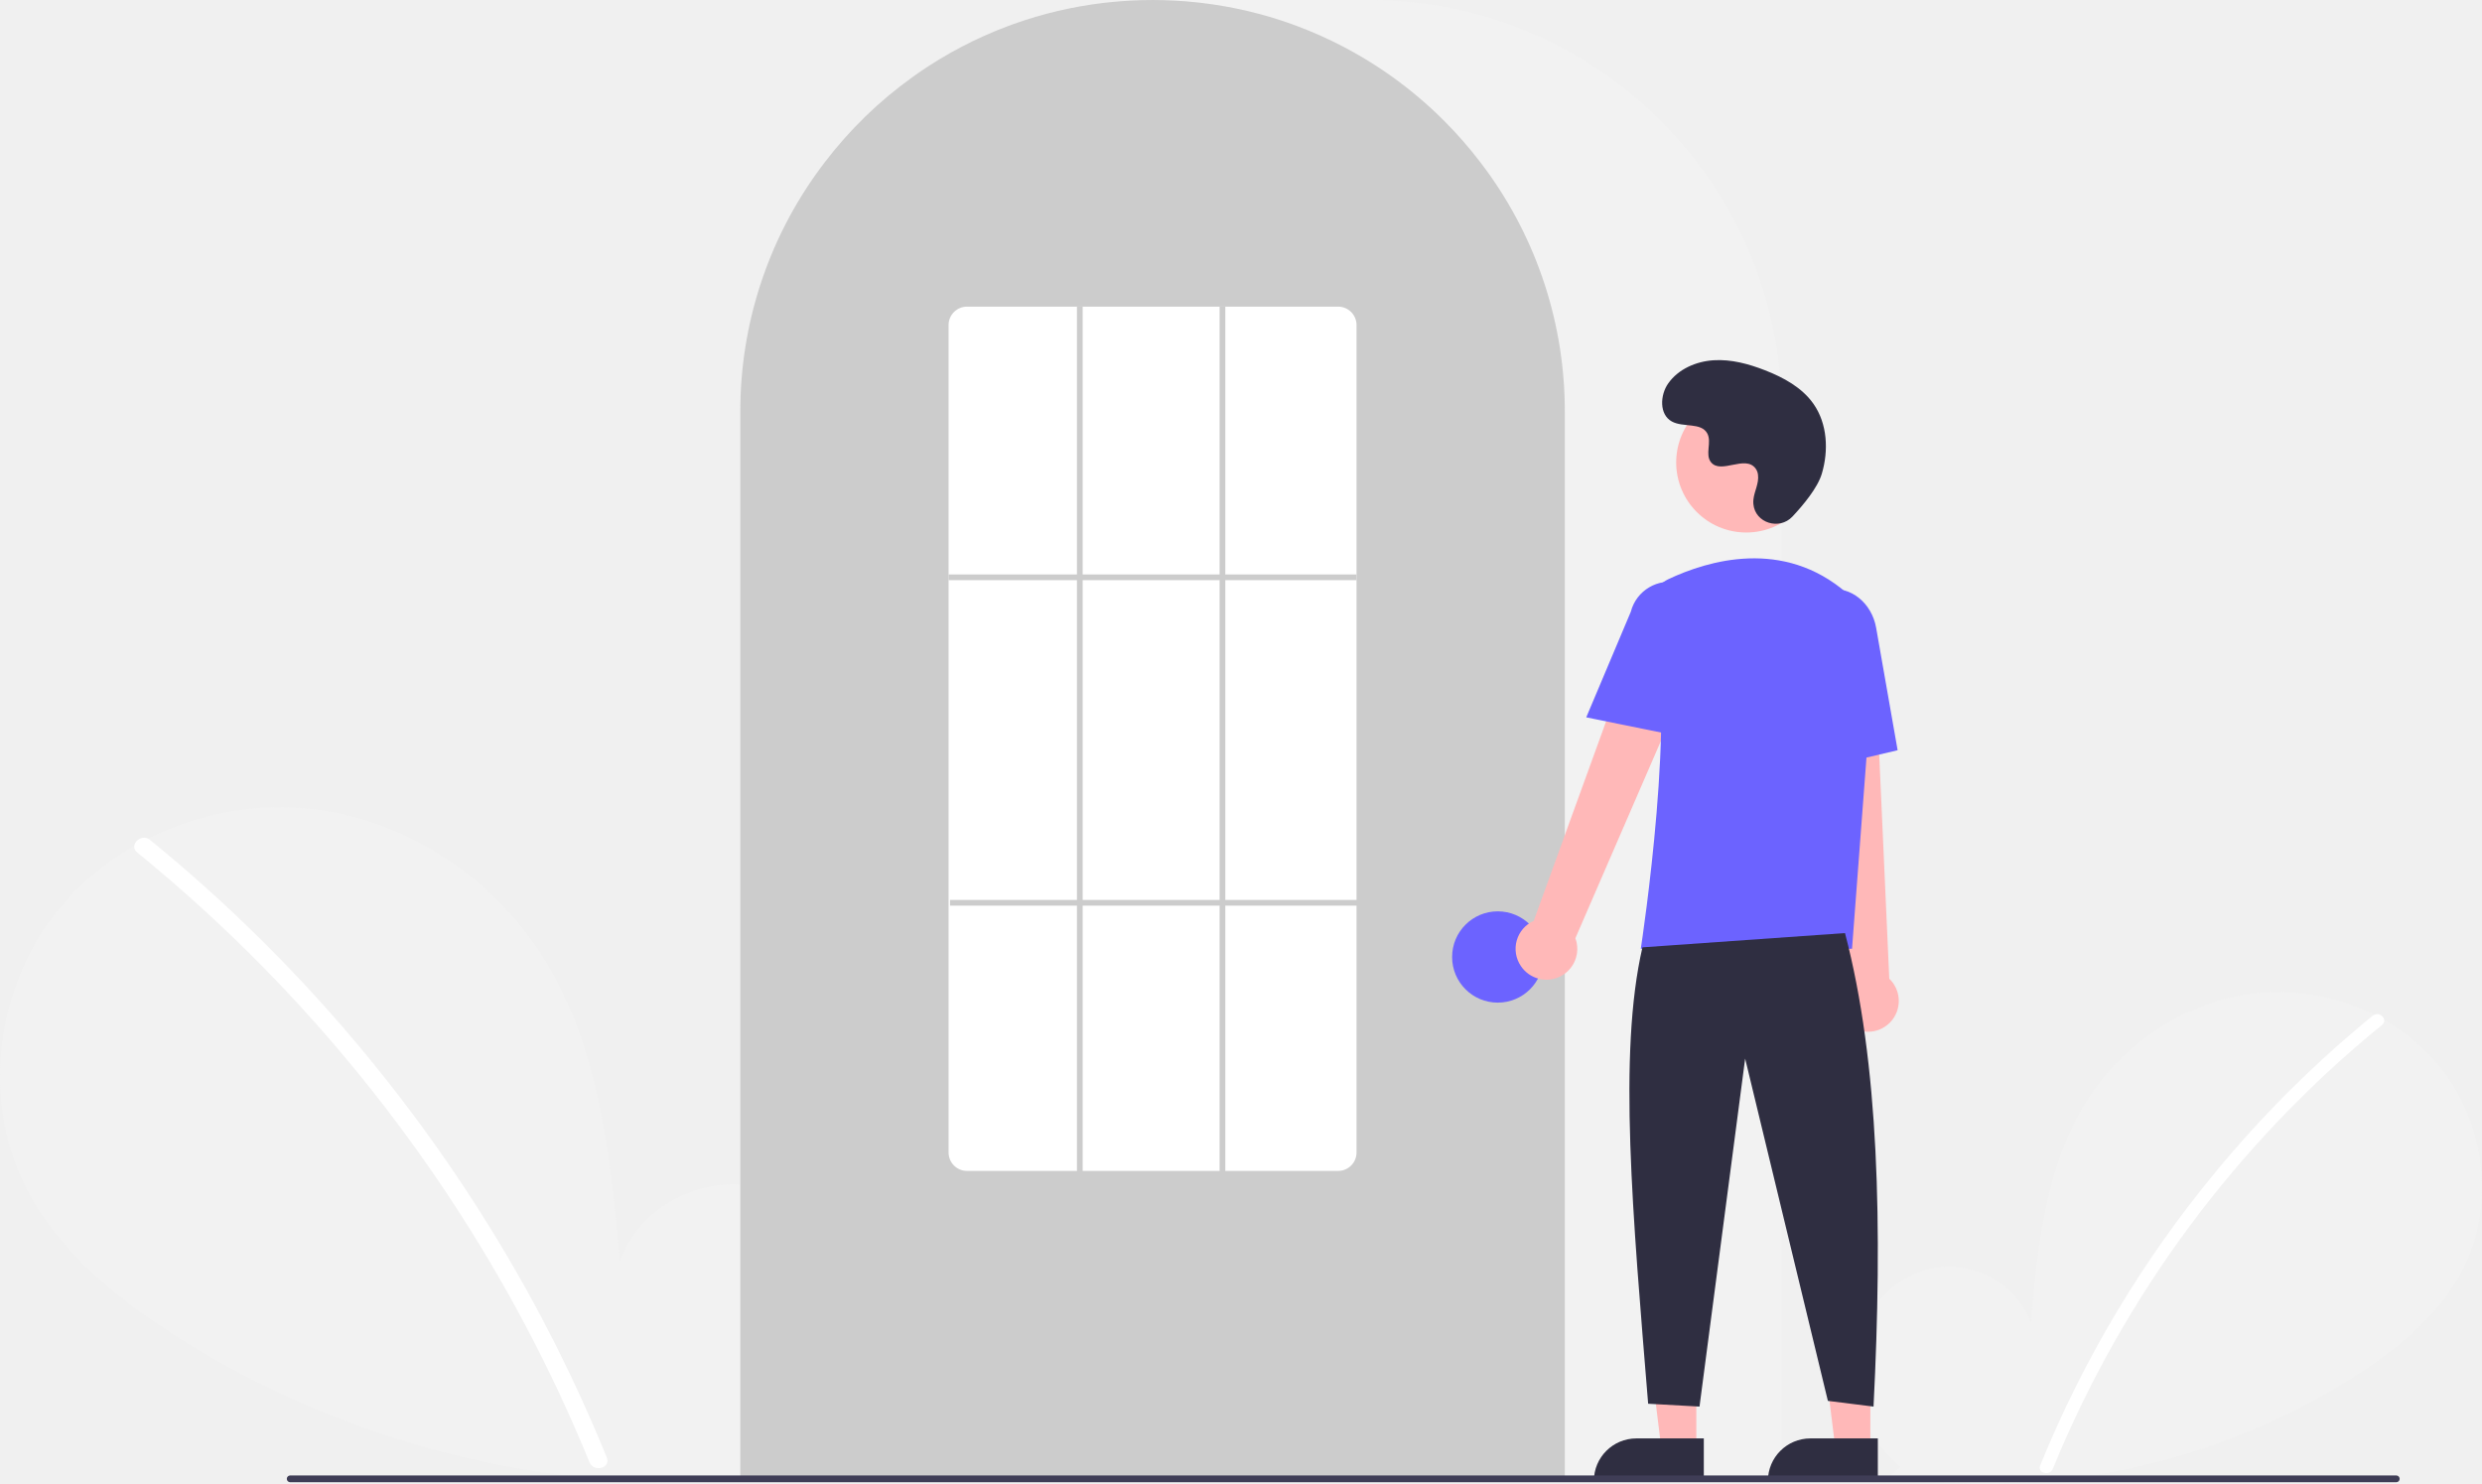
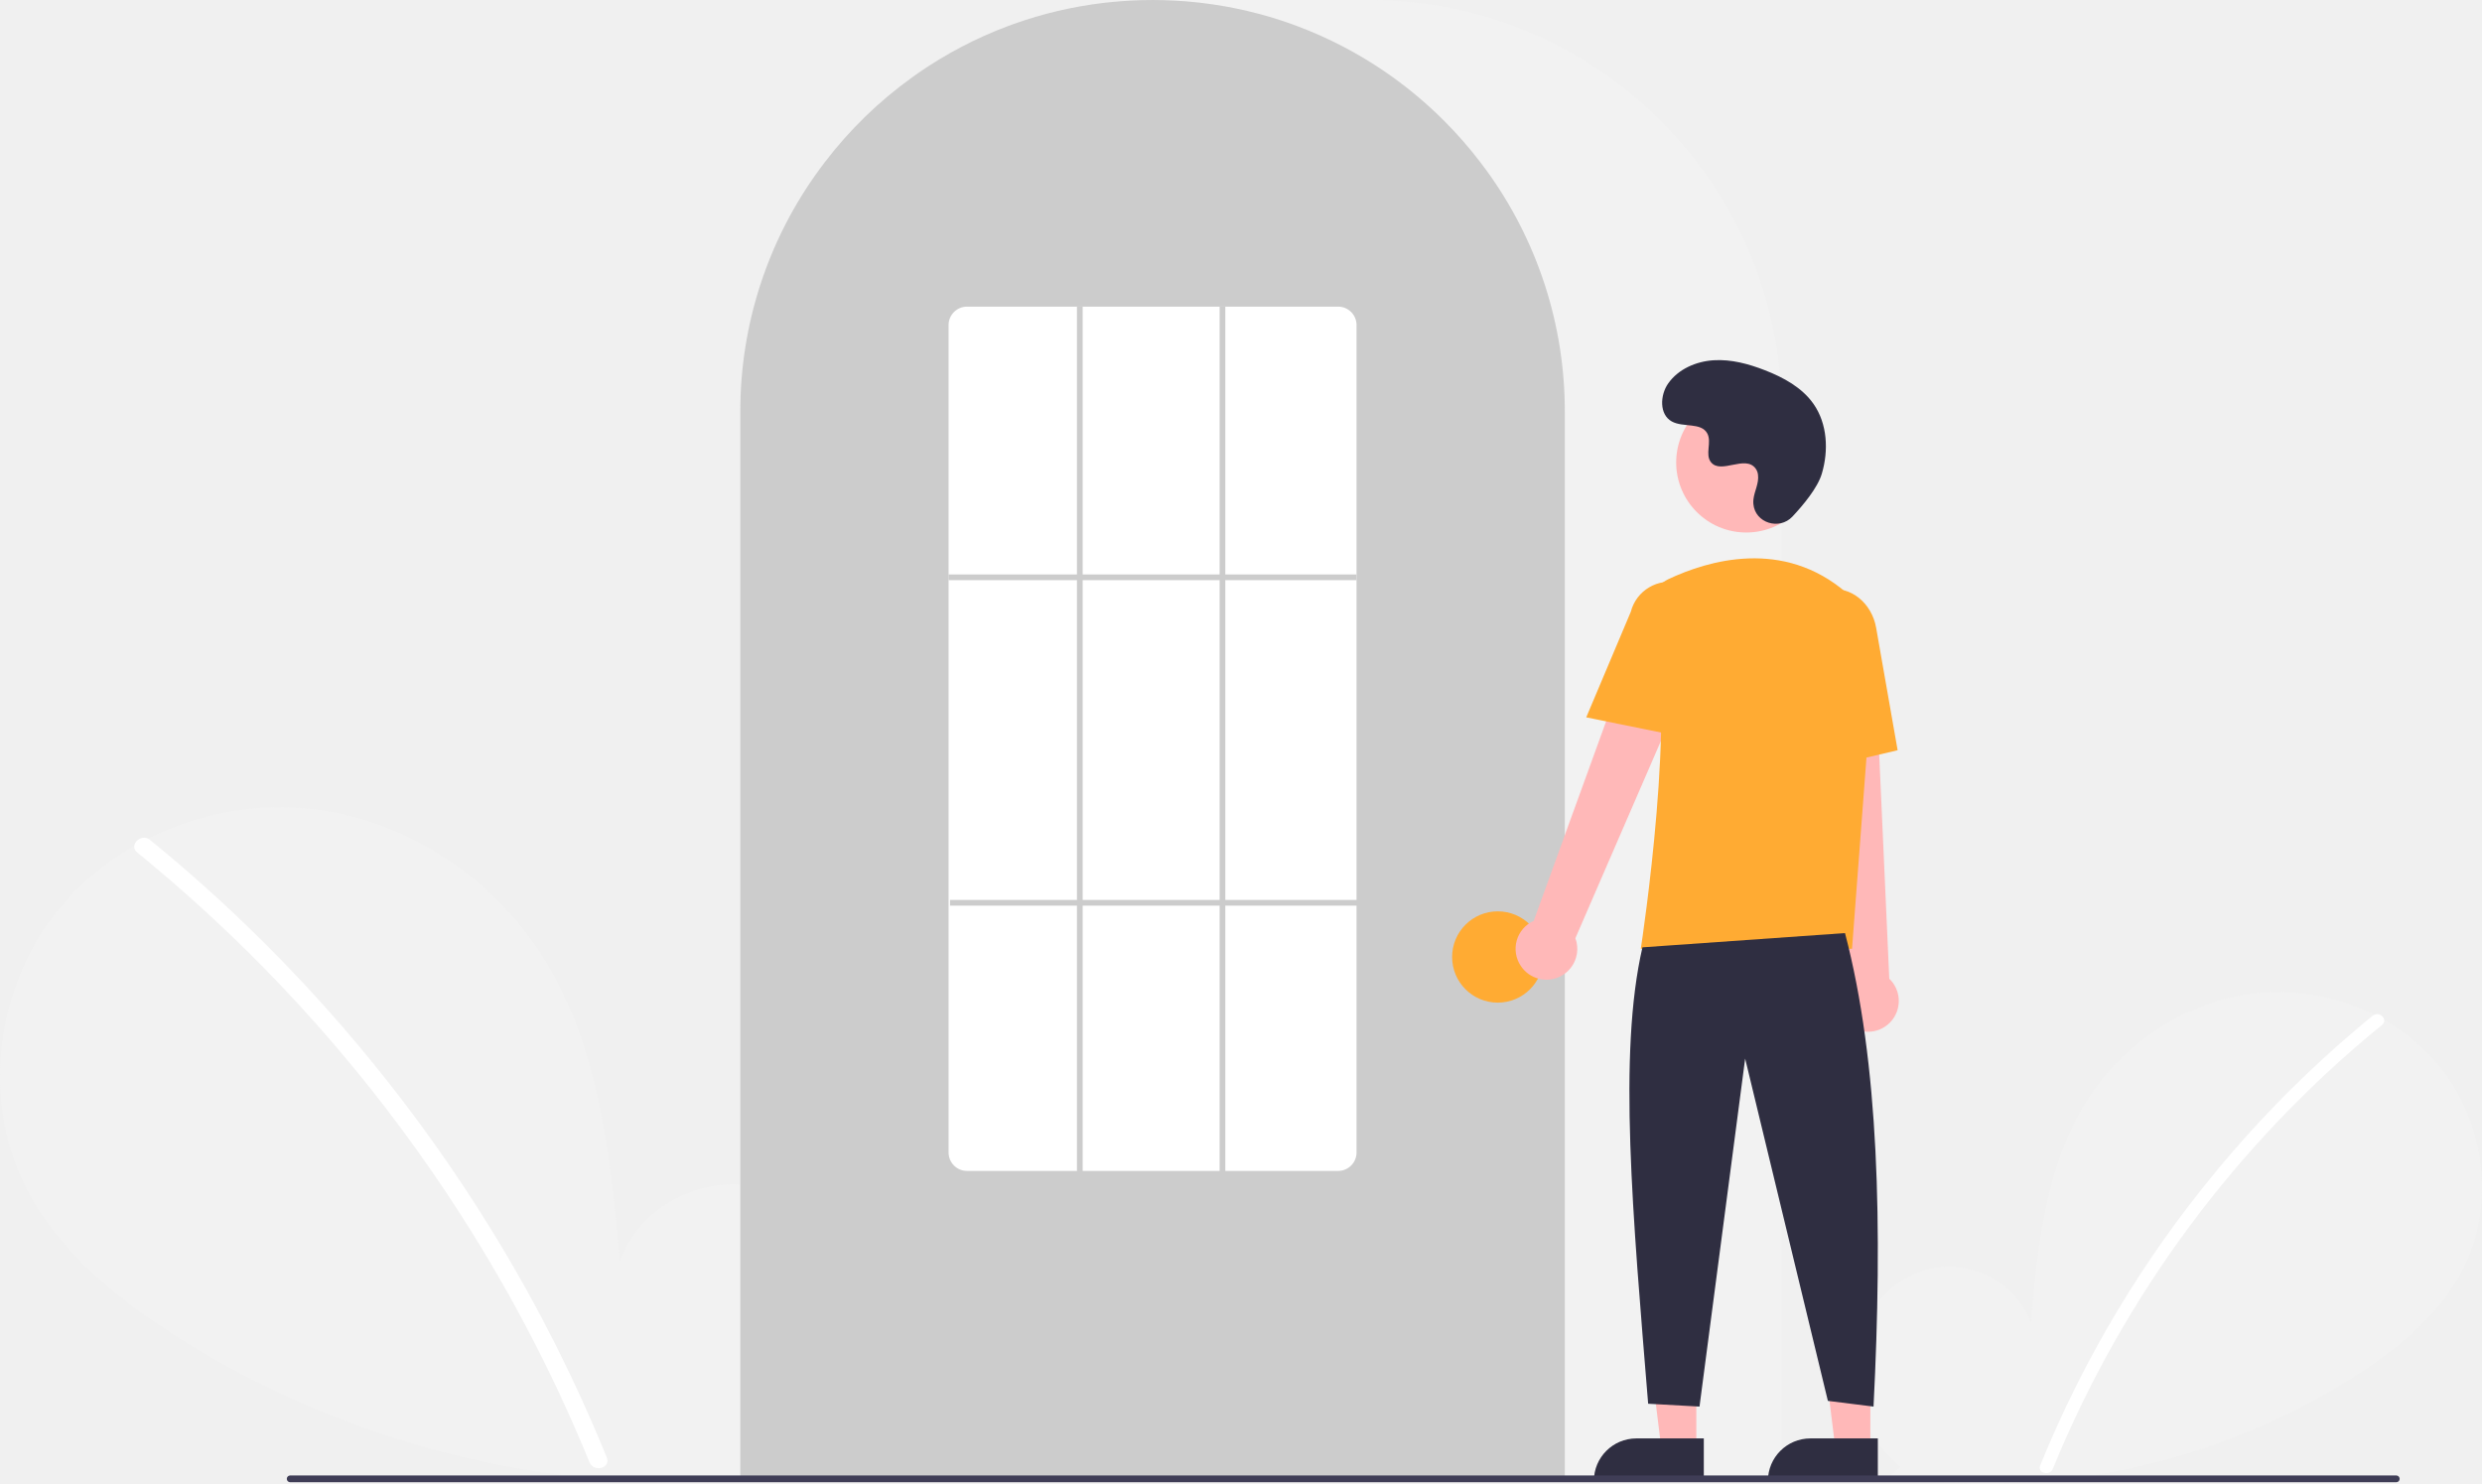
<svg xmlns="http://www.w3.org/2000/svg" data-name="Layer 1" width="870" height="520.139" viewBox="0 0 870 520.139">
  <path d="M831.092,704.187c-11.138-9.412-17.904-24.28-16.13-38.754s12.764-27.78,27.018-30.854,30.504,5.435,34.834,19.359c2.383-26.846,5.129-54.818,19.402-77.68,12.924-20.701,35.309-35.514,59.569-38.164s49.803,7.359,64.933,26.507,18.835,46.985,8.238,68.969c-7.806,16.195-22.188,28.247-37.257,38.052a240.452,240.452,0,0,1-164.454,35.977Z" transform="translate(-165 -189.9307)" fill="#f2f2f2" />
  <path d="M996.728,546.01a393.414,393.414,0,0,0-54.826,54.442,394.561,394.561,0,0,0-61.752,103.194c-1.112,2.725,3.313,3.911,4.412,1.216A392.342,392.342,0,0,1,999.963,549.245c2.284-1.86-.97-5.08-3.236-3.236Z" transform="translate(-165 -189.9307)" fill="#fff" />
  <path d="M445.067,701.63c15.299-12.927,24.591-33.348,22.154-53.228s-17.531-38.156-37.11-42.377-41.897,7.464-47.844,26.59c-3.273-36.873-7.044-75.292-26.648-106.693-17.751-28.433-48.497-48.778-81.818-52.418s-68.404,10.107-89.185,36.407-25.869,64.535-11.315,94.729c10.722,22.243,30.475,38.797,51.172,52.264,66.03,42.965,147.939,60.884,225.877,49.415" transform="translate(-165 -189.9307)" fill="#f2f2f2" />
  <path d="M217.567,484.373a540.355,540.355,0,0,1,75.304,74.777A548.076,548.076,0,0,1,352.257,647.04a545.835,545.835,0,0,1,25.43,53.846c1.527,3.743-4.55,5.372-6.06,1.671a536.36,536.36,0,0,0-49.009-92.727A539.734,539.734,0,0,0,256.889,528.632a538.441,538.441,0,0,0-43.766-39.815c-3.138-2.555,1.332-6.978,4.444-4.444Z" transform="translate(-165 -189.9307)" fill="#fff" />
  <path d="M789.5,708.931h-365v-374.5c0-79.678,64.822-144.5,144.5-144.5h76c79.677,0,144.5,64.822,144.5,144.5Z" transform="translate(-165 -189.9307)" fill="#f2f2f2" />
  <path d="M713.5,708.931h-289v-374.5a143.382,143.382,0,0,1,27.596-84.944c.664-.905,1.326-1.798,2.009-2.681a144.466,144.466,0,0,1,30.754-29.851c.66-.48,1.322-.952,1.994-1.423a144.16,144.16,0,0,1,31.472-16.459c.661-.25,1.334-.501,2.007-.742a144.02,144.02,0,0,1,31.108-7.336c.658-.09,1.333-.16,2.008-.23a146.288,146.288,0,0,1,31.105,0c.673.07,1.349.141,2.014.231a143.995,143.995,0,0,1,31.1,7.335c.673.241,1.346.492,2.009.743a143.799,143.799,0,0,1,31.106,16.216c.672.461,1.344.933,2.006,1.405a145.987,145.987,0,0,1,18.384,15.564,144.305,144.305,0,0,1,12.724,14.551c.681.88,1.343,1.773,2.005,2.677A143.382,143.382,0,0,1,713.5,334.431Z" transform="translate(-165 -189.9307)" fill="#ccc" />
-   <circle cx="525" cy="335.5" r="16" fill="#6c63ff" />
+   <circle cx="525" cy="335.5" r="16" fill="#ffab33" />
  <polygon points="594.599 507.783 582.339 507.783 576.506 460.495 594.601 460.496 594.599 507.783" fill="#ffb8b8" />
  <path d="M573.582,504.28h23.644a0,0,0,0,1,0,0v14.887a0,0,0,0,1,0,0H558.695a0,0,0,0,1,0,0v0a14.887,14.887,0,0,1,14.887-14.887Z" fill="#2f2e41" />
  <polygon points="655.599 507.783 643.339 507.783 637.506 460.495 655.601 460.496 655.599 507.783" fill="#ffb8b8" />
  <path d="M634.582,504.28h23.644a0,0,0,0,1,0,0v14.887a0,0,0,0,1,0,0H619.695a0,0,0,0,1,0,0v0a14.887,14.887,0,0,1,14.887-14.887Z" fill="#2f2e41" />
  <path d="M698.098,528.6a10.743,10.743,0,0,1,4.511-15.843l41.676-114.867L764.791,409.082,717.206,518.853a10.801,10.801,0,0,1-19.109,9.748Z" transform="translate(-165 -189.9307)" fill="#ffb8b8" />
  <path d="M814.336,550.184a10.743,10.743,0,0,1-2.893-16.217L798.533,412.458l23.338,1.066L827.236,533.045a10.801,10.801,0,0,1-12.9,17.139Z" transform="translate(-165 -189.9307)" fill="#ffb8b8" />
  <circle cx="612.106" cy="162.123" r="24.561" fill="#ffb8b8" />
-   <path d="M814.18,522.549H740.133l.089-.576c.133-.861,13.197-86.439,3.562-114.436a11.813,11.813,0,0,1,6.069-14.584h0c13.772-6.485,40.208-14.471,62.52,4.909a28.234,28.234,0,0,1,9.459,23.396Z" transform="translate(-165 -189.9307)" fill="#6c63ff" />
-   <path d="M754.354,448.181,721.018,441.418l15.626-37.03a13.997,13.997,0,0,1,27.106,6.998Z" transform="translate(-165 -189.9307)" fill="#6c63ff" />
-   <path d="M797.05,460.739l-2.004-45.941c-1.52-8.636,3.424-16.8,11.027-18.135,7.605-1.33,15.032,4.66,16.558,13.36l7.533,42.928Z" transform="translate(-165 -189.9307)" fill="#6c63ff" />
+   <path d="M814.18,522.549H740.133l.089-.576c.133-.861,13.197-86.439,3.562-114.436a11.813,11.813,0,0,1,6.069-14.584h0c13.772-6.485,40.208-14.471,62.52,4.909a28.234,28.234,0,0,1,9.459,23.396Z" transform="translate(-165 -189.9307)" fill="#ffab33" />
+   <path d="M754.354,448.181,721.018,441.418l15.626-37.03a13.997,13.997,0,0,1,27.106,6.998Z" transform="translate(-165 -189.9307)" fill="#ffab33" />
+   <path d="M797.05,460.739l-2.004-45.941c-1.52-8.636,3.424-16.8,11.027-18.135,7.605-1.33,15.032,4.66,16.558,13.36l7.533,42.928Z" transform="translate(-165 -189.9307)" fill="#ffab33" />
  <path d="M811.716,517.049c11.915,45.377,13.214,103.069,10,166l-16-2-29-120-16,122-18-1c-5.377-66.03-10.613-122.715-2-160Z" transform="translate(-165 -189.9307)" fill="#2f2e41" />
  <path d="M793.289,371.035c-4.582,4.881-13.091,2.261-13.688-4.407a8.055,8.055,0,0,1,.01-1.556c.308-2.954,2.015-5.635,1.606-8.754a4.59,4.59,0,0,0-.84-2.149c-3.651-4.889-12.222,2.187-15.668-2.239-2.113-2.714.371-6.987-1.251-10.021-2.14-4.004-8.479-2.029-12.454-4.221-4.423-2.439-4.158-9.225-1.247-13.353,3.551-5.034,9.776-7.72,15.923-8.107s12.253,1.275,17.992,3.511c6.521,2.541,12.988,6.054,17.001,11.788,4.88,6.973,5.35,16.348,2.909,24.502C802.098,360.99,797.031,367.049,793.289,371.035Z" transform="translate(-165 -189.9307)" fill="#2f2e41" />
  <path d="M1004.982,709.574h-738.294a1.191,1.191,0,0,1,0-2.381h738.294a1.191,1.191,0,0,1,0,2.381Z" transform="translate(-165 -189.9307)" fill="#3f3d56" />
  <path d="M634,600.431H504a6.465,6.465,0,0,1-6.5-6.415V303.846a6.465,6.465,0,0,1,6.5-6.415H634a6.465,6.465,0,0,1,6.5,6.415V594.015A6.465,6.465,0,0,1,634,600.431Z" transform="translate(-165 -189.9307)" fill="#fff" />
  <rect x="332.5" y="201.39" width="143" height="2" fill="#ccc" />
  <rect x="333" y="315.5" width="143" height="2" fill="#ccc" />
  <rect x="377.5" y="107.5" width="2" height="304" fill="#ccc" />
  <rect x="427.5" y="107.5" width="2" height="304" fill="#ccc" />
</svg>
